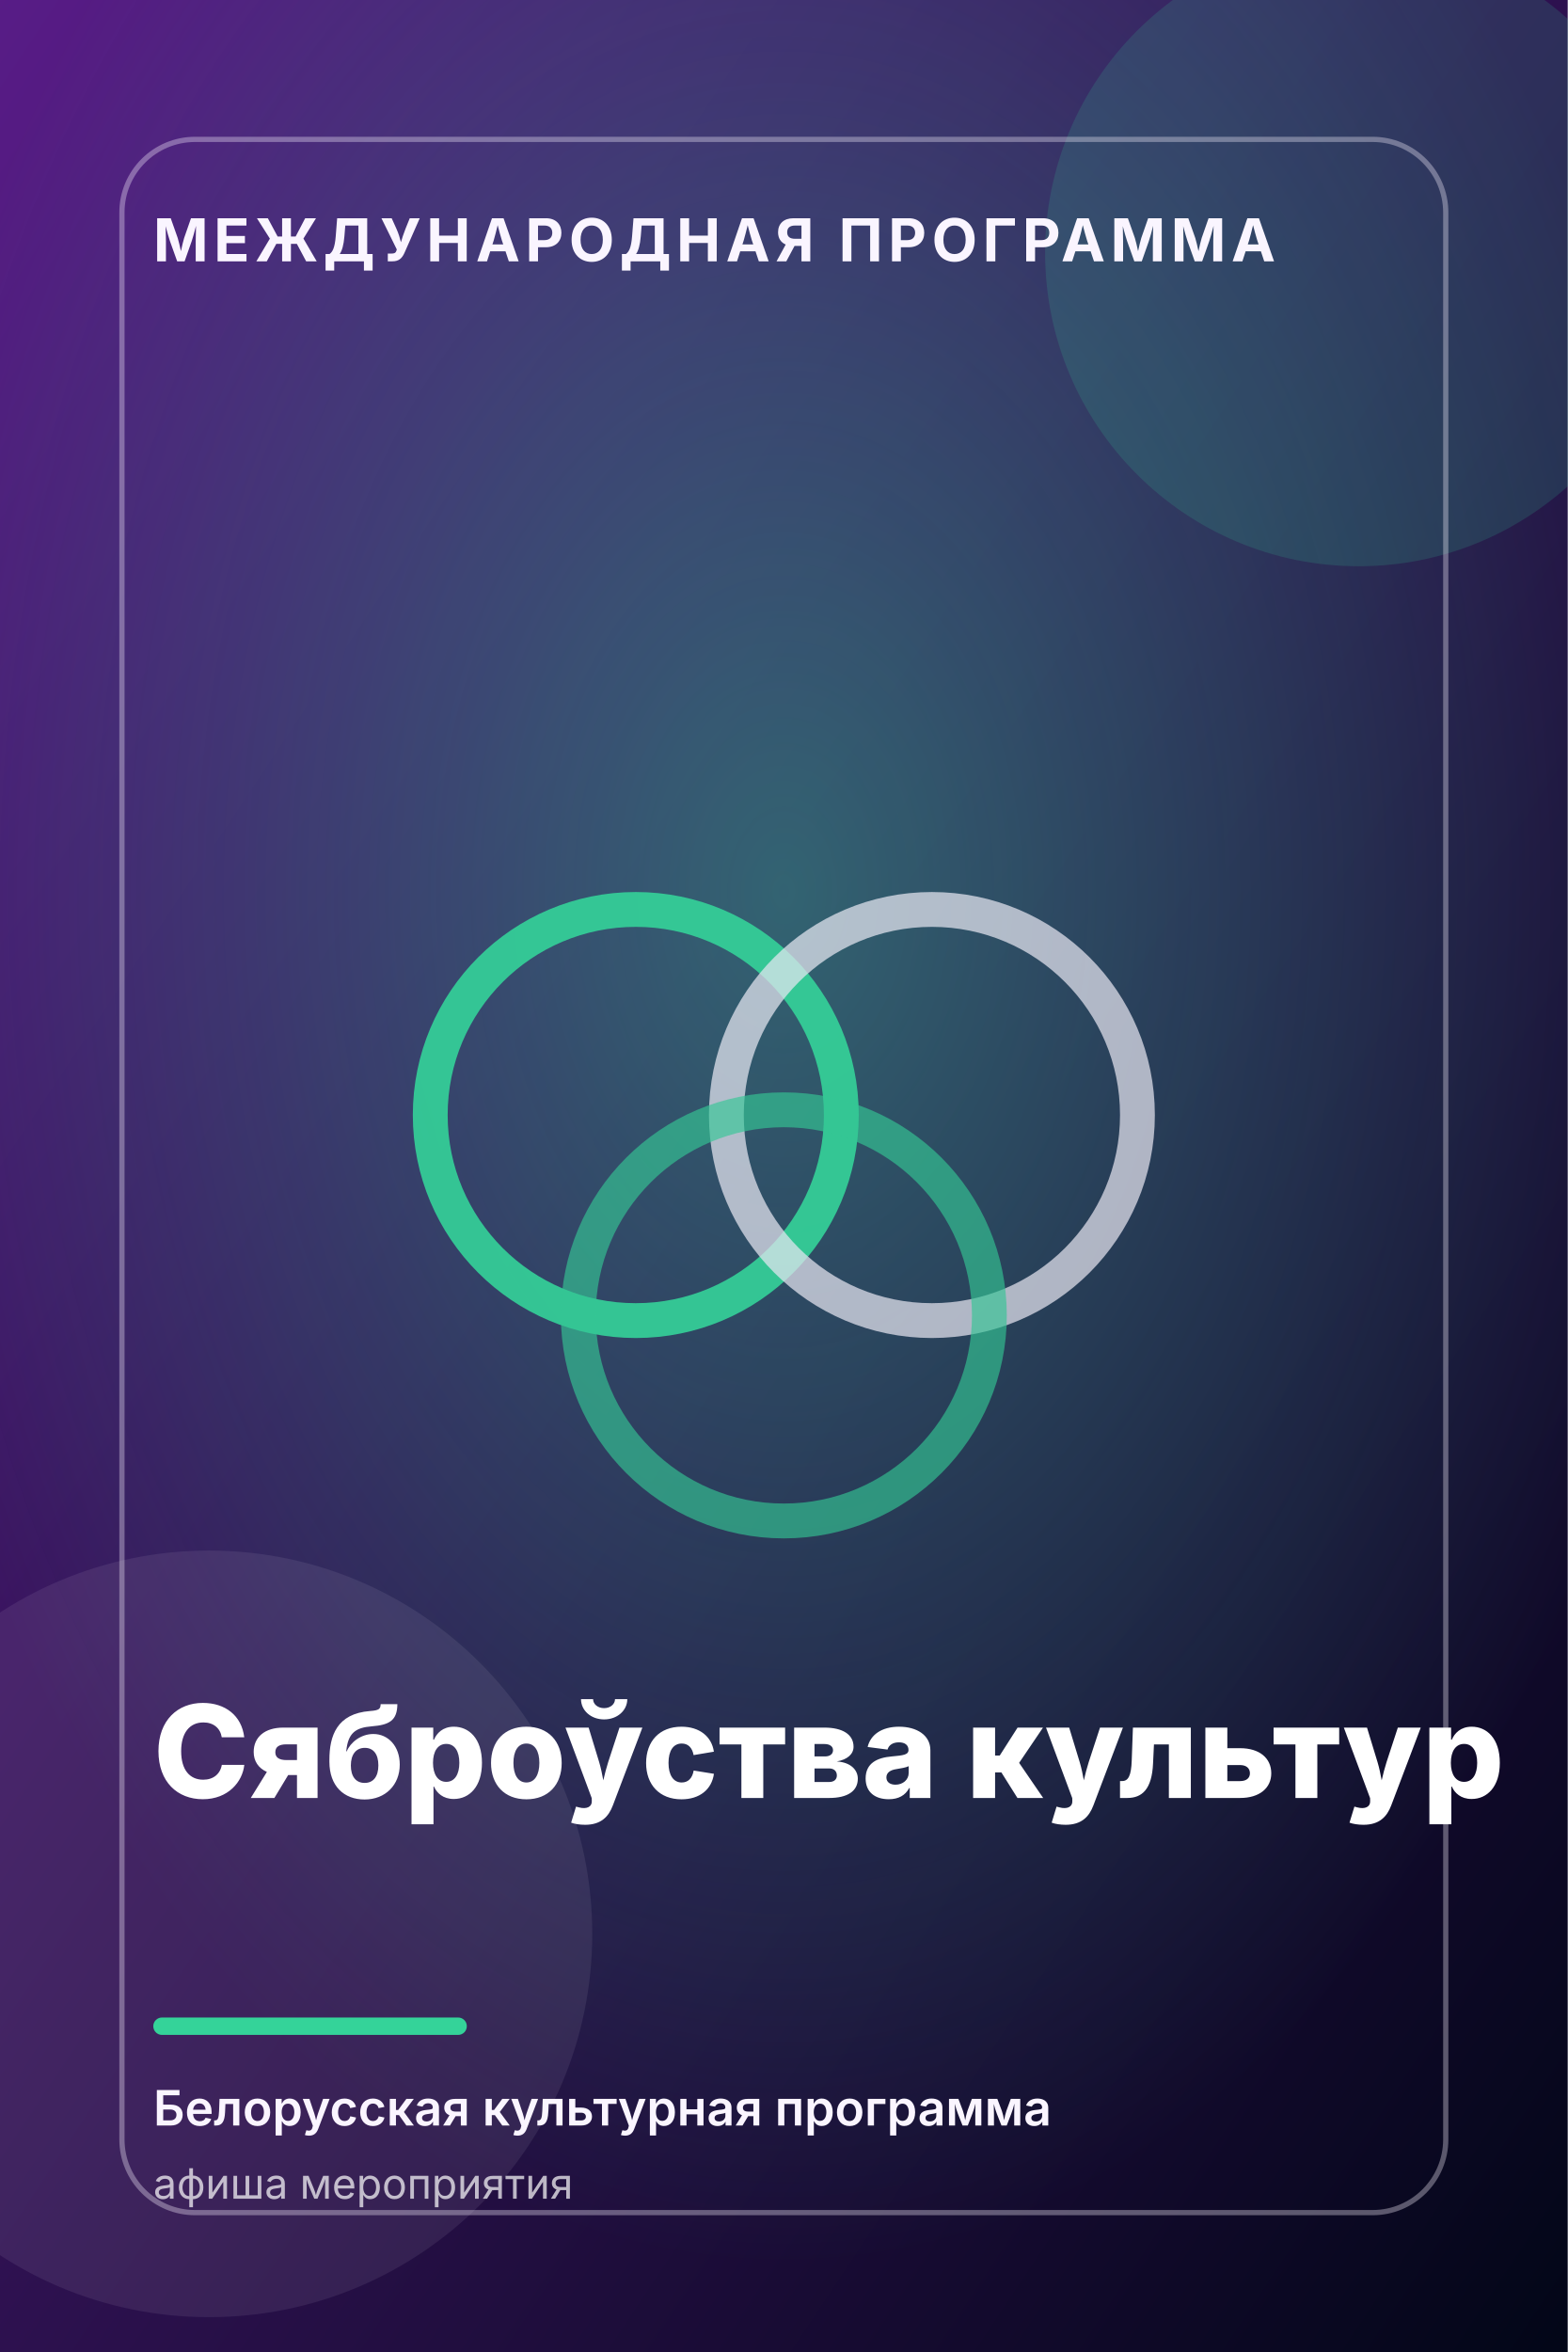
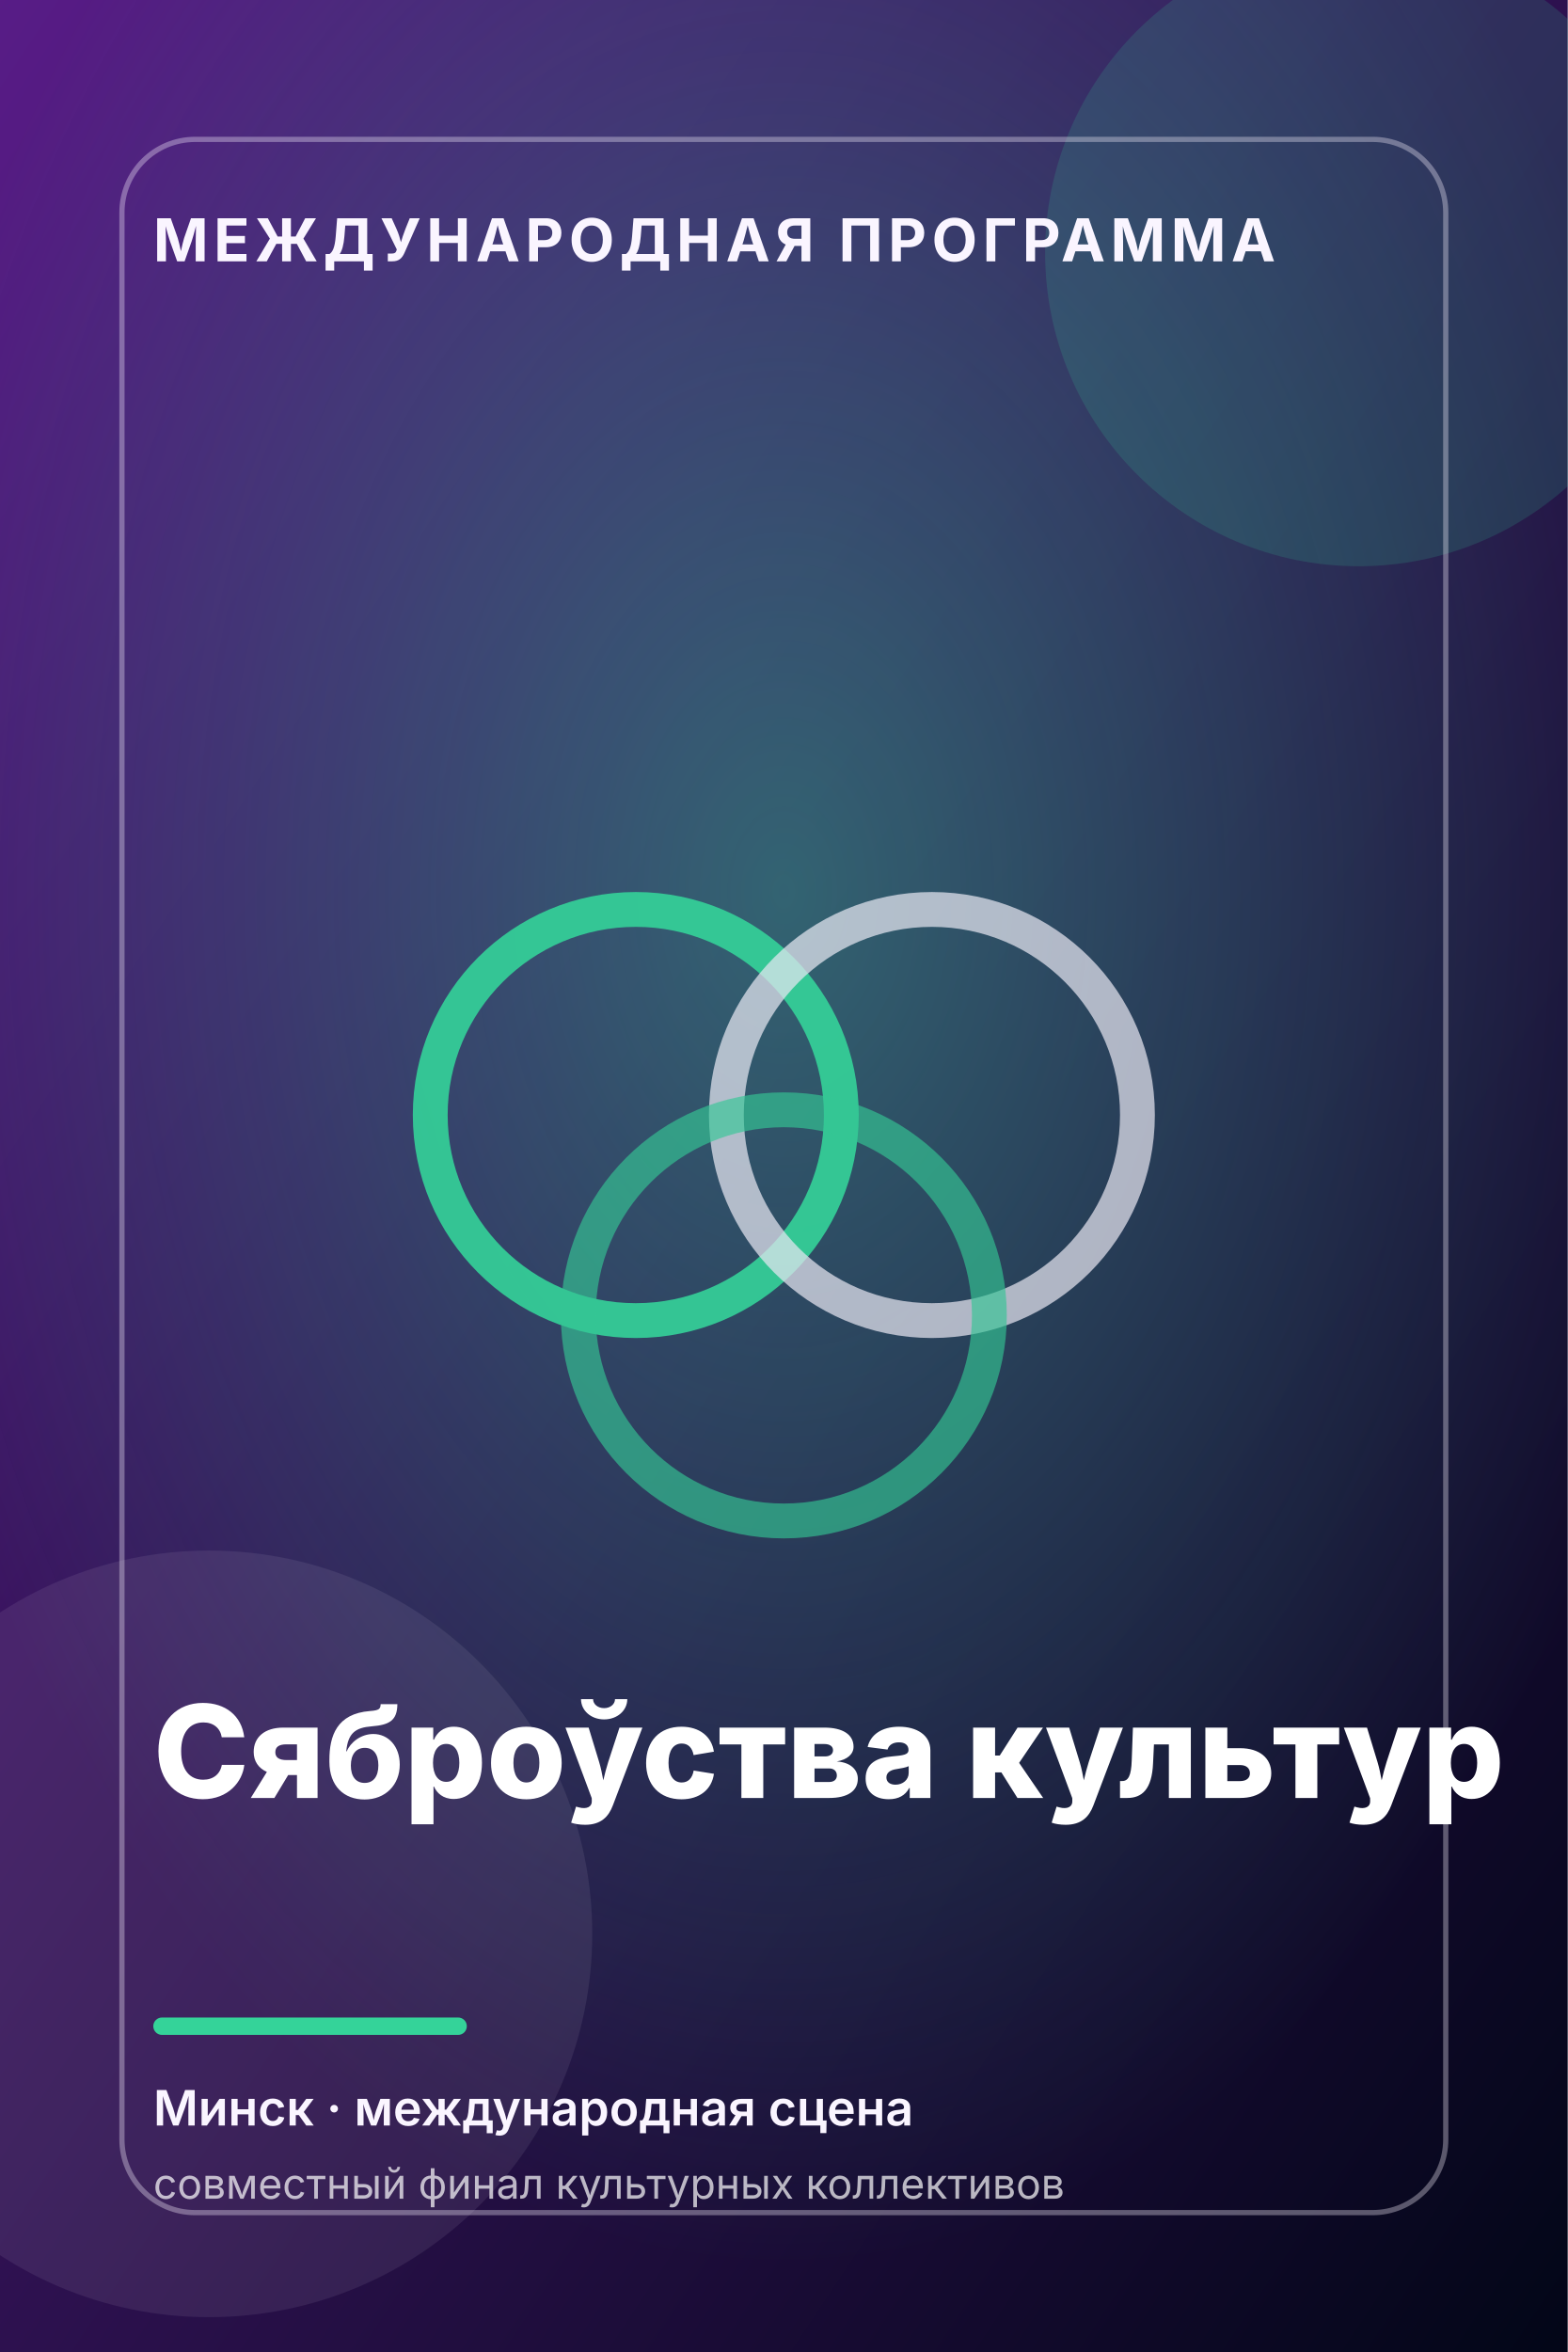
<svg xmlns="http://www.w3.org/2000/svg" width="900" height="1350" viewBox="0 0 900 1350" role="img" aria-labelledby="title desc">
  <defs>
    <linearGradient id="bg" x1="0" y1="0" x2="1" y2="1">
      <stop offset="0" stop-color="#581c87" />
      <stop offset="1" stop-color="#020617" />
    </linearGradient>
    <radialGradient id="glow" cx="50%" cy="38%" r="58%">
      <stop offset="0" stop-color="#34d399" stop-opacity="0.42" />
      <stop offset="1" stop-color="#34d399" stop-opacity="0" />
    </radialGradient>
  </defs>
  <rect width="900" height="1350" fill="url(#bg)" />
  <rect width="900" height="1350" fill="url(#glow)" />
  <circle cx="780" cy="145" r="180" fill="#34d399" opacity="0.16" />
  <circle cx="120" cy="1110" r="220" fill="#faf5ff" opacity="0.08" />
  <g fill="none" stroke-width="20" opacity="0.9">
    <circle cx="365" cy="640" r="118" stroke="#34d399" />
    <circle cx="535" cy="640" r="118" stroke="#faf5ff" opacity="0.72" />
    <circle cx="450" cy="755" r="118" stroke="#34d399" opacity="0.65" />
  </g>
  <rect x="70" y="80" width="760" height="1190" rx="42" fill="none" stroke="#faf5ff" stroke-opacity="0.34" stroke-width="3" />
  <text x="88" y="150" fill="#faf5ff" font-family="Inter, Arial, sans-serif" font-size="34" font-weight="700" letter-spacing="3">МЕЖДУНАРОДНАЯ ПРОГРАММА</text>
  <text x="88" y="1032" fill="#ffffff" font-family="Inter, Arial, sans-serif" font-size="74" font-weight="800">
    <tspan x="88" dy="0">Сяброўства культур</tspan>
    <tspan x="88" dy="86" />
  </text>
  <rect x="88" y="1158" width="180" height="10" rx="5" fill="#34d399" />
-   <text x="88" y="1220" fill="#faf5ff" font-family="Inter, Arial, sans-serif" font-size="28" font-weight="600">Белорусская культурная программа</text>
-   <text x="88" y="1262" fill="#ffffff" fill-opacity="0.70" font-family="Inter, Arial, sans-serif" font-size="24">афиша мероприятия</text>
+   <text x="88" y="1220" fill="#faf5ff" font-family="Inter, Arial, sans-serif" font-size="28" font-weight="600">Минск · международная сцена</text>
+   <text x="88" y="1262" fill="#ffffff" fill-opacity="0.70" font-family="Inter, Arial, sans-serif" font-size="24">совместный финал культурных коллективов</text>
</svg>
